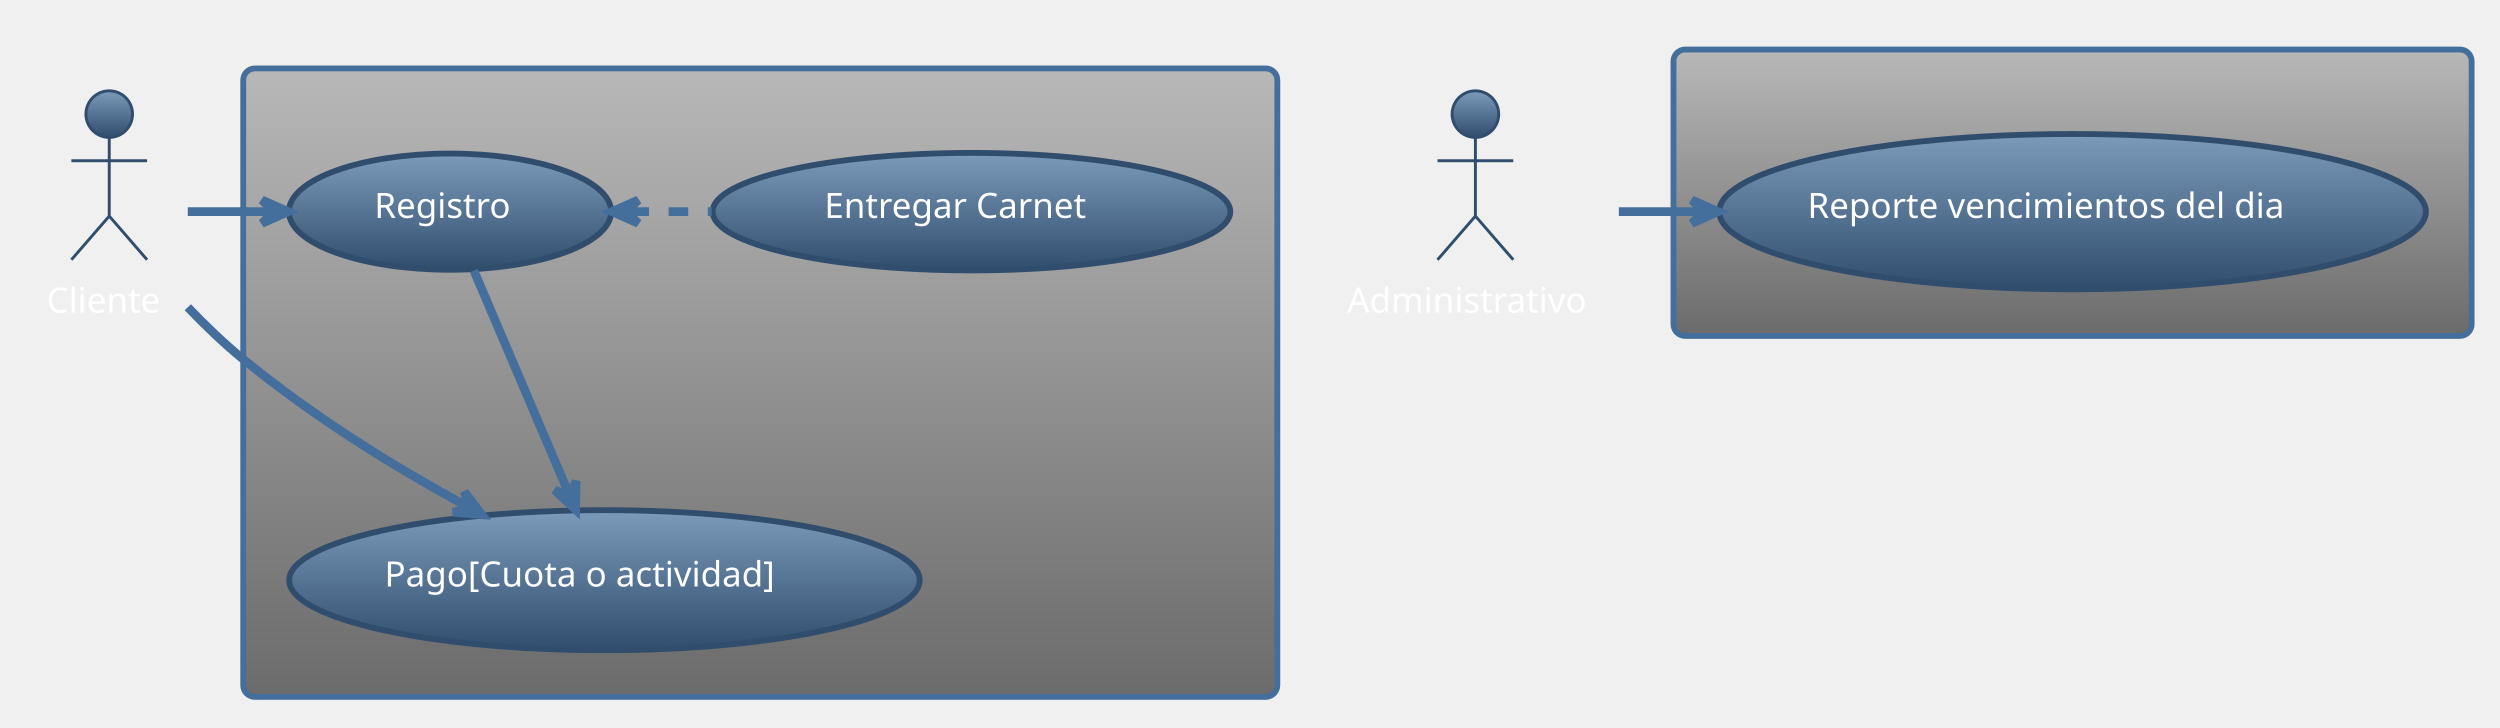
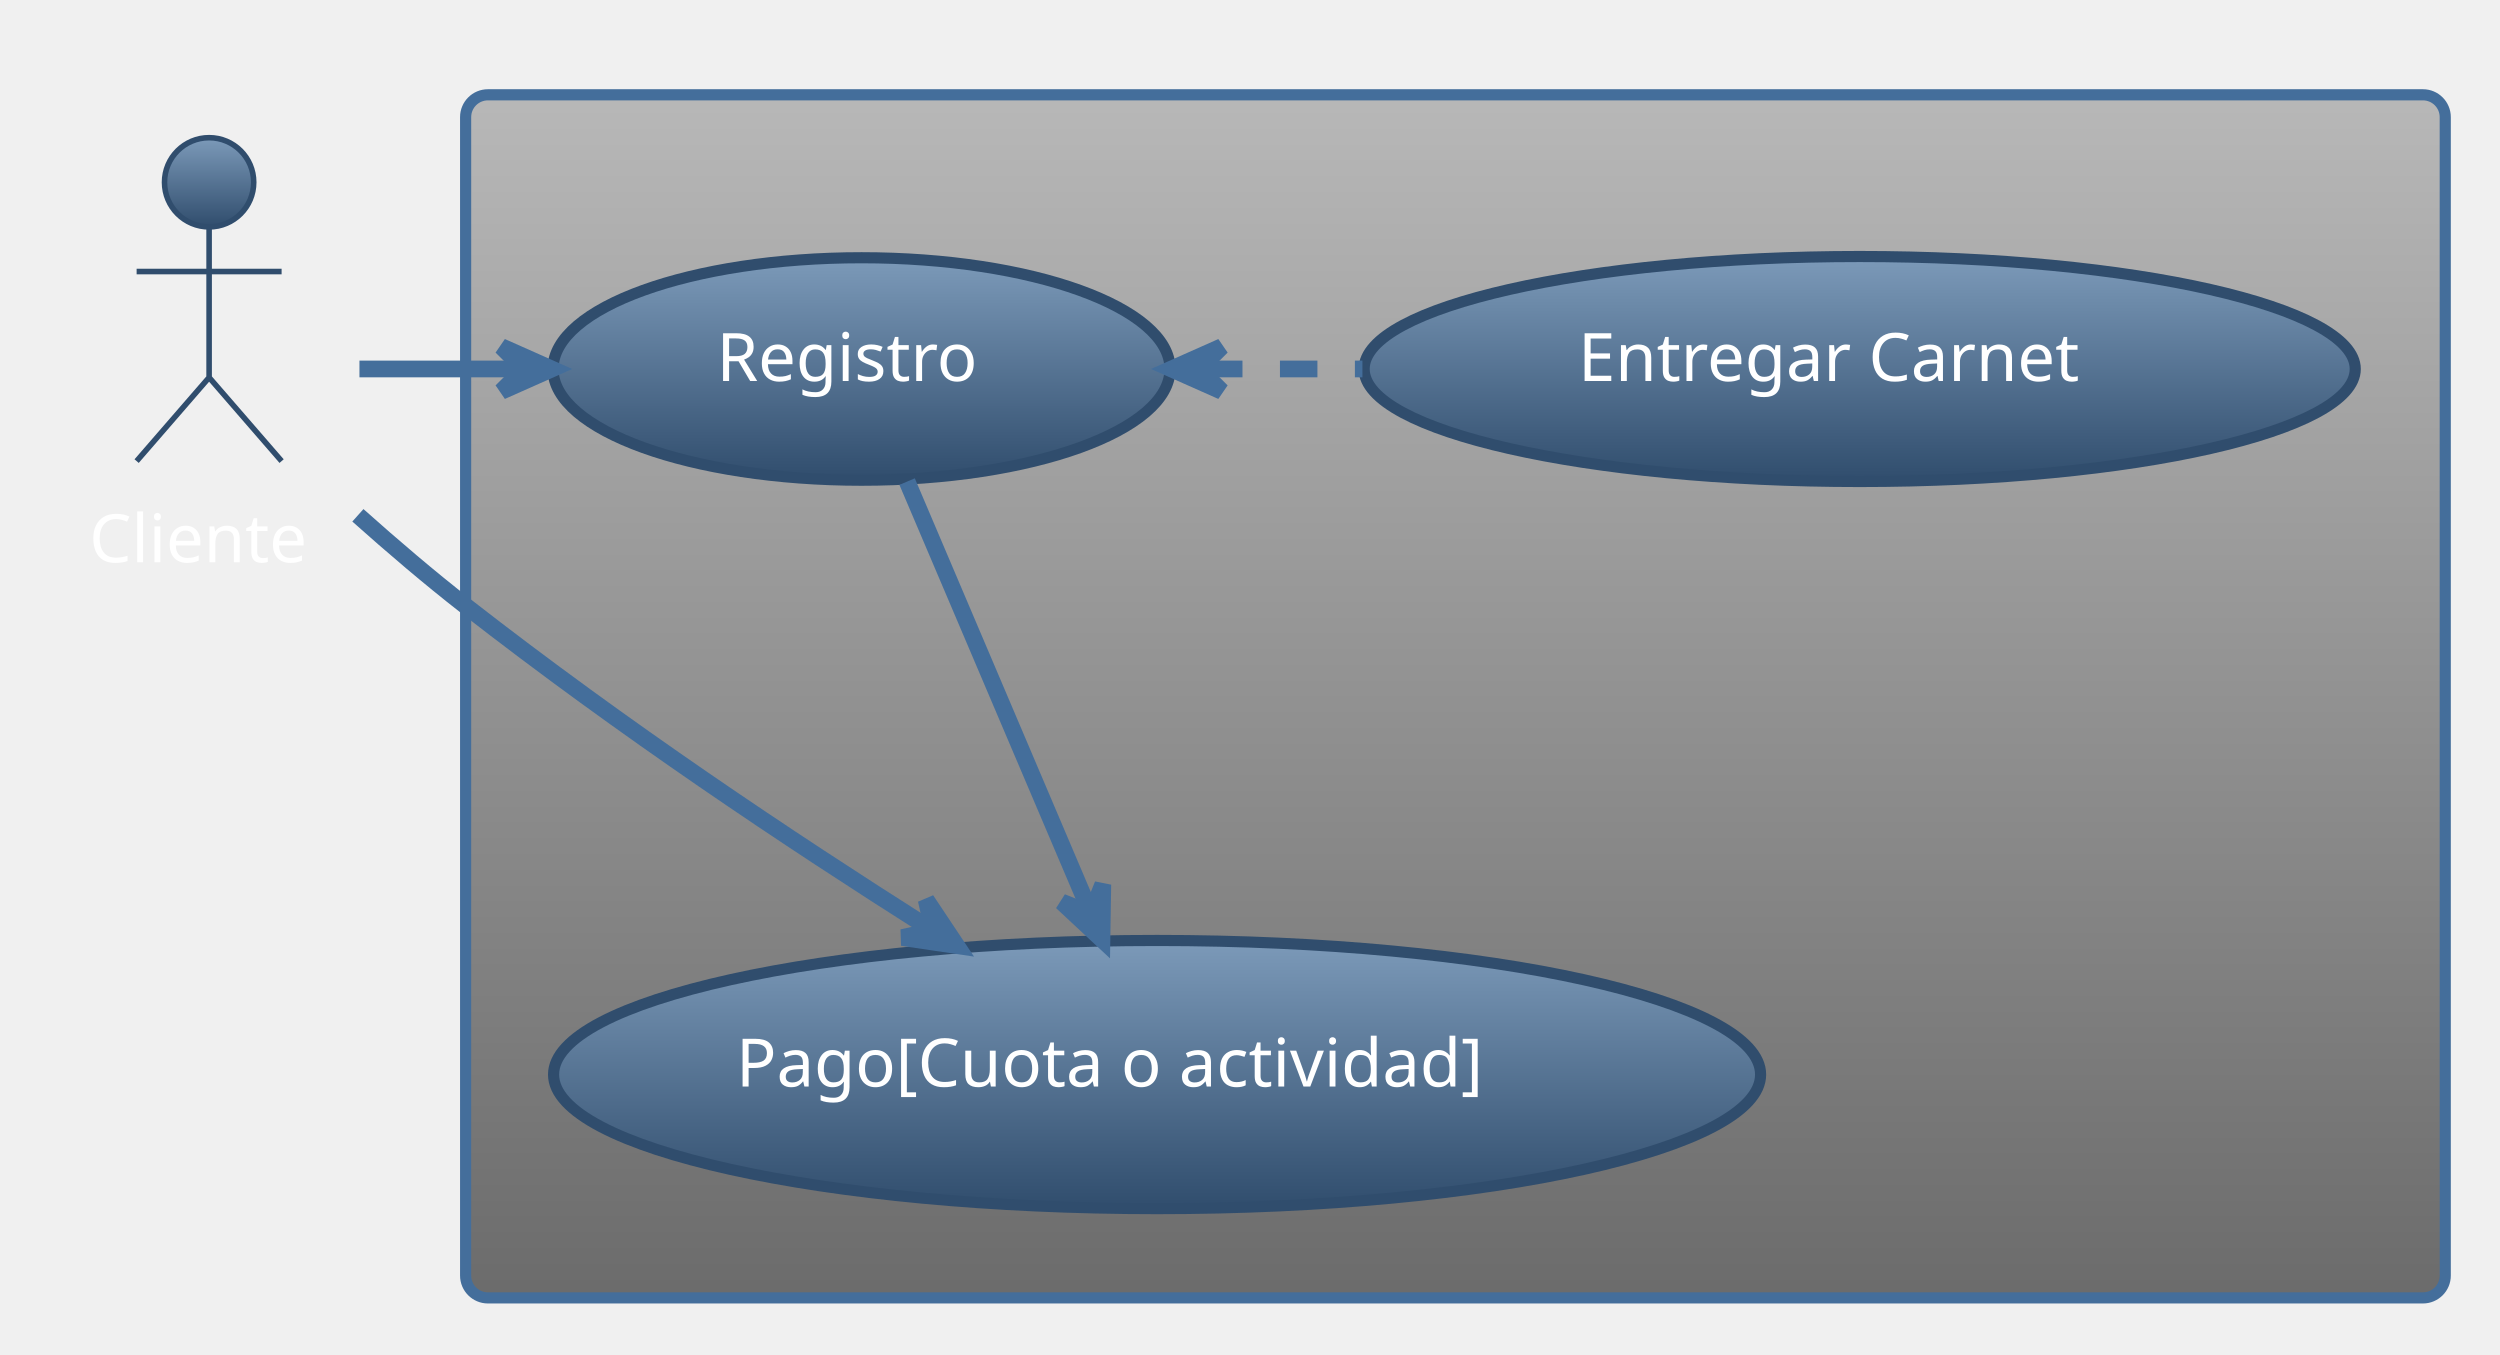
- <svg xmlns="http://www.w3.org/2000/svg" contentStyleType="text/css" height="260.417px" preserveAspectRatio="none" style="width:894px;height:260px;" version="1.1" viewBox="0 0 894 260" width="894.792px" zoomAndPan="magnify">
+ <svg xmlns="http://www.w3.org/2000/svg" contentStyleType="text/css" height="253.125px" preserveAspectRatio="none" style="width:467px;height:253px;" version="1.1" viewBox="0 0 467 253" width="467.708px" zoomAndPan="magnify">
  <defs>
-     <linearGradient id="gmfe3abnkr0t20" x1="50%" x2="50%" y1="0%" y2="100%">
+     <linearGradient id="gqjm433vy478z0" x1="50%" x2="50%" y1="0%" y2="100%">
      <stop offset="0%" stop-color="#B8B8B8" />
      <stop offset="100%" stop-color="#6B6B6B" />
    </linearGradient>
-     <linearGradient id="gmfe3abnkr0t21" x1="50%" x2="50%" y1="0%" y2="100%">
+     <linearGradient id="gqjm433vy478z1" x1="50%" x2="50%" y1="0%" y2="100%">
      <stop offset="0%" stop-color="#7C9AB9" />
      <stop offset="100%" stop-color="#304D6D" />
    </linearGradient>
  </defs>
  <g>
-     <g id="cluster_##4">
-       <rect fill="url(#gmfe3abnkr0t20)" height="224.74" rx="4.167" ry="4.167" style="stroke:#446E9B;stroke-width:2.083;" width="369.792" x="86.979" y="24.469" />
-     </g>
-     <g id="cluster_##13">
-       <rect fill="url(#gmfe3abnkr0t20)" height="102.417" rx="4.167" ry="4.167" style="stroke:#446E9B;stroke-width:2.083;" width="285.417" x="598.438" y="17.708" />
+     <g id="cluster_##3">
+       <rect fill="url(#gqjm433vy478z0)" height="224.74" rx="4.167" ry="4.167" style="stroke:#446E9B;stroke-width:2.083;" width="369.792" x="86.979" y="17.708" />
    </g>
    <g id="elem_reg">
-       <ellipse cx="160.933" cy="75.686" fill="url(#gmfe3abnkr0t21)" rx="57.631" ry="20.78" style="stroke:#304D6D;stroke-width:2.083;" />
-       <text fill="#FFFFFF" font-family="Verdana" font-size="12.5" lengthAdjust="spacing" textLength="54.167" x="133.85" y="77.93">Registro</text>
+       <ellipse cx="160.933" cy="68.925" fill="url(#gqjm433vy478z1)" rx="57.631" ry="20.78" style="stroke:#304D6D;stroke-width:2.083;" />
+       <text fill="#FFFFFF" font-family="Verdana" font-size="12.5" lengthAdjust="spacing" textLength="54.167" x="133.85" y="71.169">Registro</text>
    </g>
    <g id="elem_pago">
-       <ellipse cx="216.143" cy="207.485" fill="url(#gmfe3abnkr0t21)" rx="112.737" ry="25.047" style="stroke:#304D6D;stroke-width:2.083;" />
-       <text fill="#FFFFFF" font-family="Verdana" font-size="12.5" lengthAdjust="spacing" textLength="157.292" x="137.498" y="209.729">Pago[Cuota o actividad]</text>
+       <ellipse cx="216.143" cy="200.725" fill="url(#gqjm433vy478z1)" rx="112.737" ry="25.047" style="stroke:#304D6D;stroke-width:2.083;" />
+       <text fill="#FFFFFF" font-family="Verdana" font-size="12.5" lengthAdjust="spacing" textLength="157.292" x="137.498" y="202.969">Pago[Cuota o actividad]</text>
    </g>
    <g id="elem_entcar">
-       <ellipse cx="347.391" cy="75.691" fill="url(#gmfe3abnkr0t21)" rx="92.568" ry="21.014" style="stroke:#304D6D;stroke-width:2.083;" />
-       <text fill="#FFFFFF" font-family="Verdana" font-size="12.5" lengthAdjust="spacing" textLength="105.208" x="294.787" y="77.935">Entregar Carnet</text>
-     </g>
-     <g id="elem_vendia">
-       <ellipse cx="741.145" cy="75.687" fill="url(#gmfe3abnkr0t21)" rx="126.353" ry="27.771" style="stroke:#304D6D;stroke-width:2.083;" />
-       <text fill="#FFFFFF" font-family="Verdana" font-size="12.5" lengthAdjust="spacing" textLength="189.583" x="646.353" y="77.931">Reporte vencimientos del dia</text>
+       <ellipse cx="347.391" cy="68.93" fill="url(#gqjm433vy478z1)" rx="92.568" ry="21.014" style="stroke:#304D6D;stroke-width:2.083;" />
+       <text fill="#FFFFFF" font-family="Verdana" font-size="12.5" lengthAdjust="spacing" textLength="105.208" x="294.787" y="71.174">Entregar Carnet</text>
    </g>
    <g id="elem_cli">
-       <ellipse cx="39.062" cy="40.812" fill="url(#gmfe3abnkr0t21)" rx="8.333" ry="8.333" style="stroke:#304D6D;stroke-width:1.042;" />
-       <path d="M39.062,49.146 L39.062,77.271 M25.521,57.479 L52.604,57.479 M39.062,77.271 L25.521,92.896 M39.062,77.271 L52.604,92.896 " fill="none" style="stroke:#304D6D;stroke-width:1.042;" />
-       <text fill="#FFFFFF" font-family="Verdana" font-size="12.5" lengthAdjust="spacing" textLength="44.792" x="16.667" y="111.79">Cliente</text>
-     </g>
-     <g id="elem_adm">
-       <ellipse cx="527.604" cy="40.812" fill="url(#gmfe3abnkr0t21)" rx="8.333" ry="8.333" style="stroke:#304D6D;stroke-width:1.042;" />
-       <path d="M527.604,49.146 L527.604,77.271 M514.062,57.479 L541.146,57.479 M527.604,77.271 L514.062,92.896 M527.604,77.271 L541.146,92.896 " fill="none" style="stroke:#304D6D;stroke-width:1.042;" />
-       <text fill="#FFFFFF" font-family="Verdana" font-size="12.5" lengthAdjust="spacing" textLength="91.667" x="481.771" y="111.79">Administrativo</text>
+       <ellipse cx="39.062" cy="34.052" fill="url(#gqjm433vy478z1)" rx="8.333" ry="8.333" style="stroke:#304D6D;stroke-width:1.042;" />
+       <path d="M39.062,42.385 L39.062,70.51 M25.521,50.719 L52.604,50.719 M39.062,70.51 L25.521,86.135 M39.062,70.51 L52.604,86.135 " fill="none" style="stroke:#304D6D;stroke-width:1.042;" />
+       <text fill="#FFFFFF" font-family="Verdana" font-size="12.5" lengthAdjust="spacing" textLength="44.792" x="16.667" y="105.03">Cliente</text>
    </g>
    <g id="link_cli_reg">
-       <path d="M67.146,75.688 C79.115,75.688 84.833,75.688 96.802,75.688 " fill="none" id="cli-to-reg" style="stroke:#446E9B;stroke-width:3.125;" />
-       <polygon fill="#446E9B" points="103.052,75.688,93.677,71.521,97.844,75.688,93.677,79.854,103.052,75.688" style="stroke:#446E9B;stroke-width:3.125;" />
+       <path d="M67.146,68.927 C79.115,68.927 84.833,68.927 96.802,68.927 " fill="none" id="cli-to-reg" style="stroke:#446E9B;stroke-width:3.125;" />
+       <polygon fill="#446E9B" points="103.052,68.927,93.677,64.76,97.844,68.927,93.677,73.094,103.052,68.927" style="stroke:#446E9B;stroke-width:3.125;" />
    </g>
    <g id="link_reg_pago">
-       <path d="M169.448,96.719 C179.24,119.74 192.897,151.822 203.397,176.499 " fill="none" id="reg-to-pago" style="stroke:#446E9B;stroke-width:3.125;" />
-       <polygon fill="#446E9B" points="205.844,182.25,206.007,171.992,203.804,177.458,198.339,175.255,205.844,182.25" style="stroke:#446E9B;stroke-width:3.125;" />
+       <path d="M169.448,89.958 C179.24,112.979 192.897,145.061 203.397,169.738 " fill="none" id="reg-to-pago" style="stroke:#446E9B;stroke-width:3.125;" />
+       <polygon fill="#446E9B" points="205.844,175.49,206.007,165.232,203.804,170.697,198.339,168.494,205.844,175.49" style="stroke:#446E9B;stroke-width:3.125;" />
    </g>
    <g id="link_reg_entcar">
-       <path d="M225.094,75.688 C236.979,75.688 242.615,75.688 254.5,75.688 " fill="none" id="reg-backto-entcar" style="stroke:#446E9B;stroke-width:3.125;stroke-dasharray:7.0,7.0;" />
-       <polygon fill="#446E9B" points="218.844,75.688,228.219,79.854,224.052,75.688,228.219,71.521,218.844,75.688" style="stroke:#446E9B;stroke-width:3.125;" />
+       <path d="M225.094,68.927 C236.979,68.927 242.615,68.927 254.5,68.927 " fill="none" id="reg-backto-entcar" style="stroke:#446E9B;stroke-width:3.125;stroke-dasharray:7.0,7.0;" />
+       <polygon fill="#446E9B" points="218.844,68.927,228.219,73.094,224.052,68.927,228.219,64.76,218.844,68.927" style="stroke:#446E9B;stroke-width:3.125;" />
    </g>
    <g id="link_cli_pago">
-       <path d="M67.146,109.865 C73.365,116.375 80.146,122.896 86.979,128.458 C113.385,149.969 140.802,166.733 166.792,180.994 " fill="none" id="cli-to-pago" style="stroke:#446E9B;stroke-width:3.125;" />
-       <polygon fill="#446E9B" points="172.271,184,166.056,175.837,167.705,181.495,162.048,183.143,172.271,184" style="stroke:#446E9B;stroke-width:3.125;" />
-     </g>
-     <g id="link_adm_vendia">
-       <path d="M578.906,75.688 C590.729,75.688 596.312,75.688 608.146,75.688 " fill="none" id="adm-to-vendia" style="stroke:#446E9B;stroke-width:3.125;" />
-       <polygon fill="#446E9B" points="614.396,75.688,605.021,71.521,609.188,75.688,605.021,79.854,614.396,75.688" style="stroke:#446E9B;stroke-width:3.125;" />
+       <path d="M66.854,96.26 C73.312,102.021 80.26,107.958 86.979,113.188 C116.677,136.333 147.086,156.59 173.42,173.288 " fill="none" id="cli-to-pago" style="stroke:#446E9B;stroke-width:3.125;" />
+       <polygon fill="#446E9B" points="178.698,176.635,173.012,168.096,174.299,173.846,168.549,175.134,178.698,176.635" style="stroke:#446E9B;stroke-width:3.125;" />
    </g>
  </g>
</svg>
